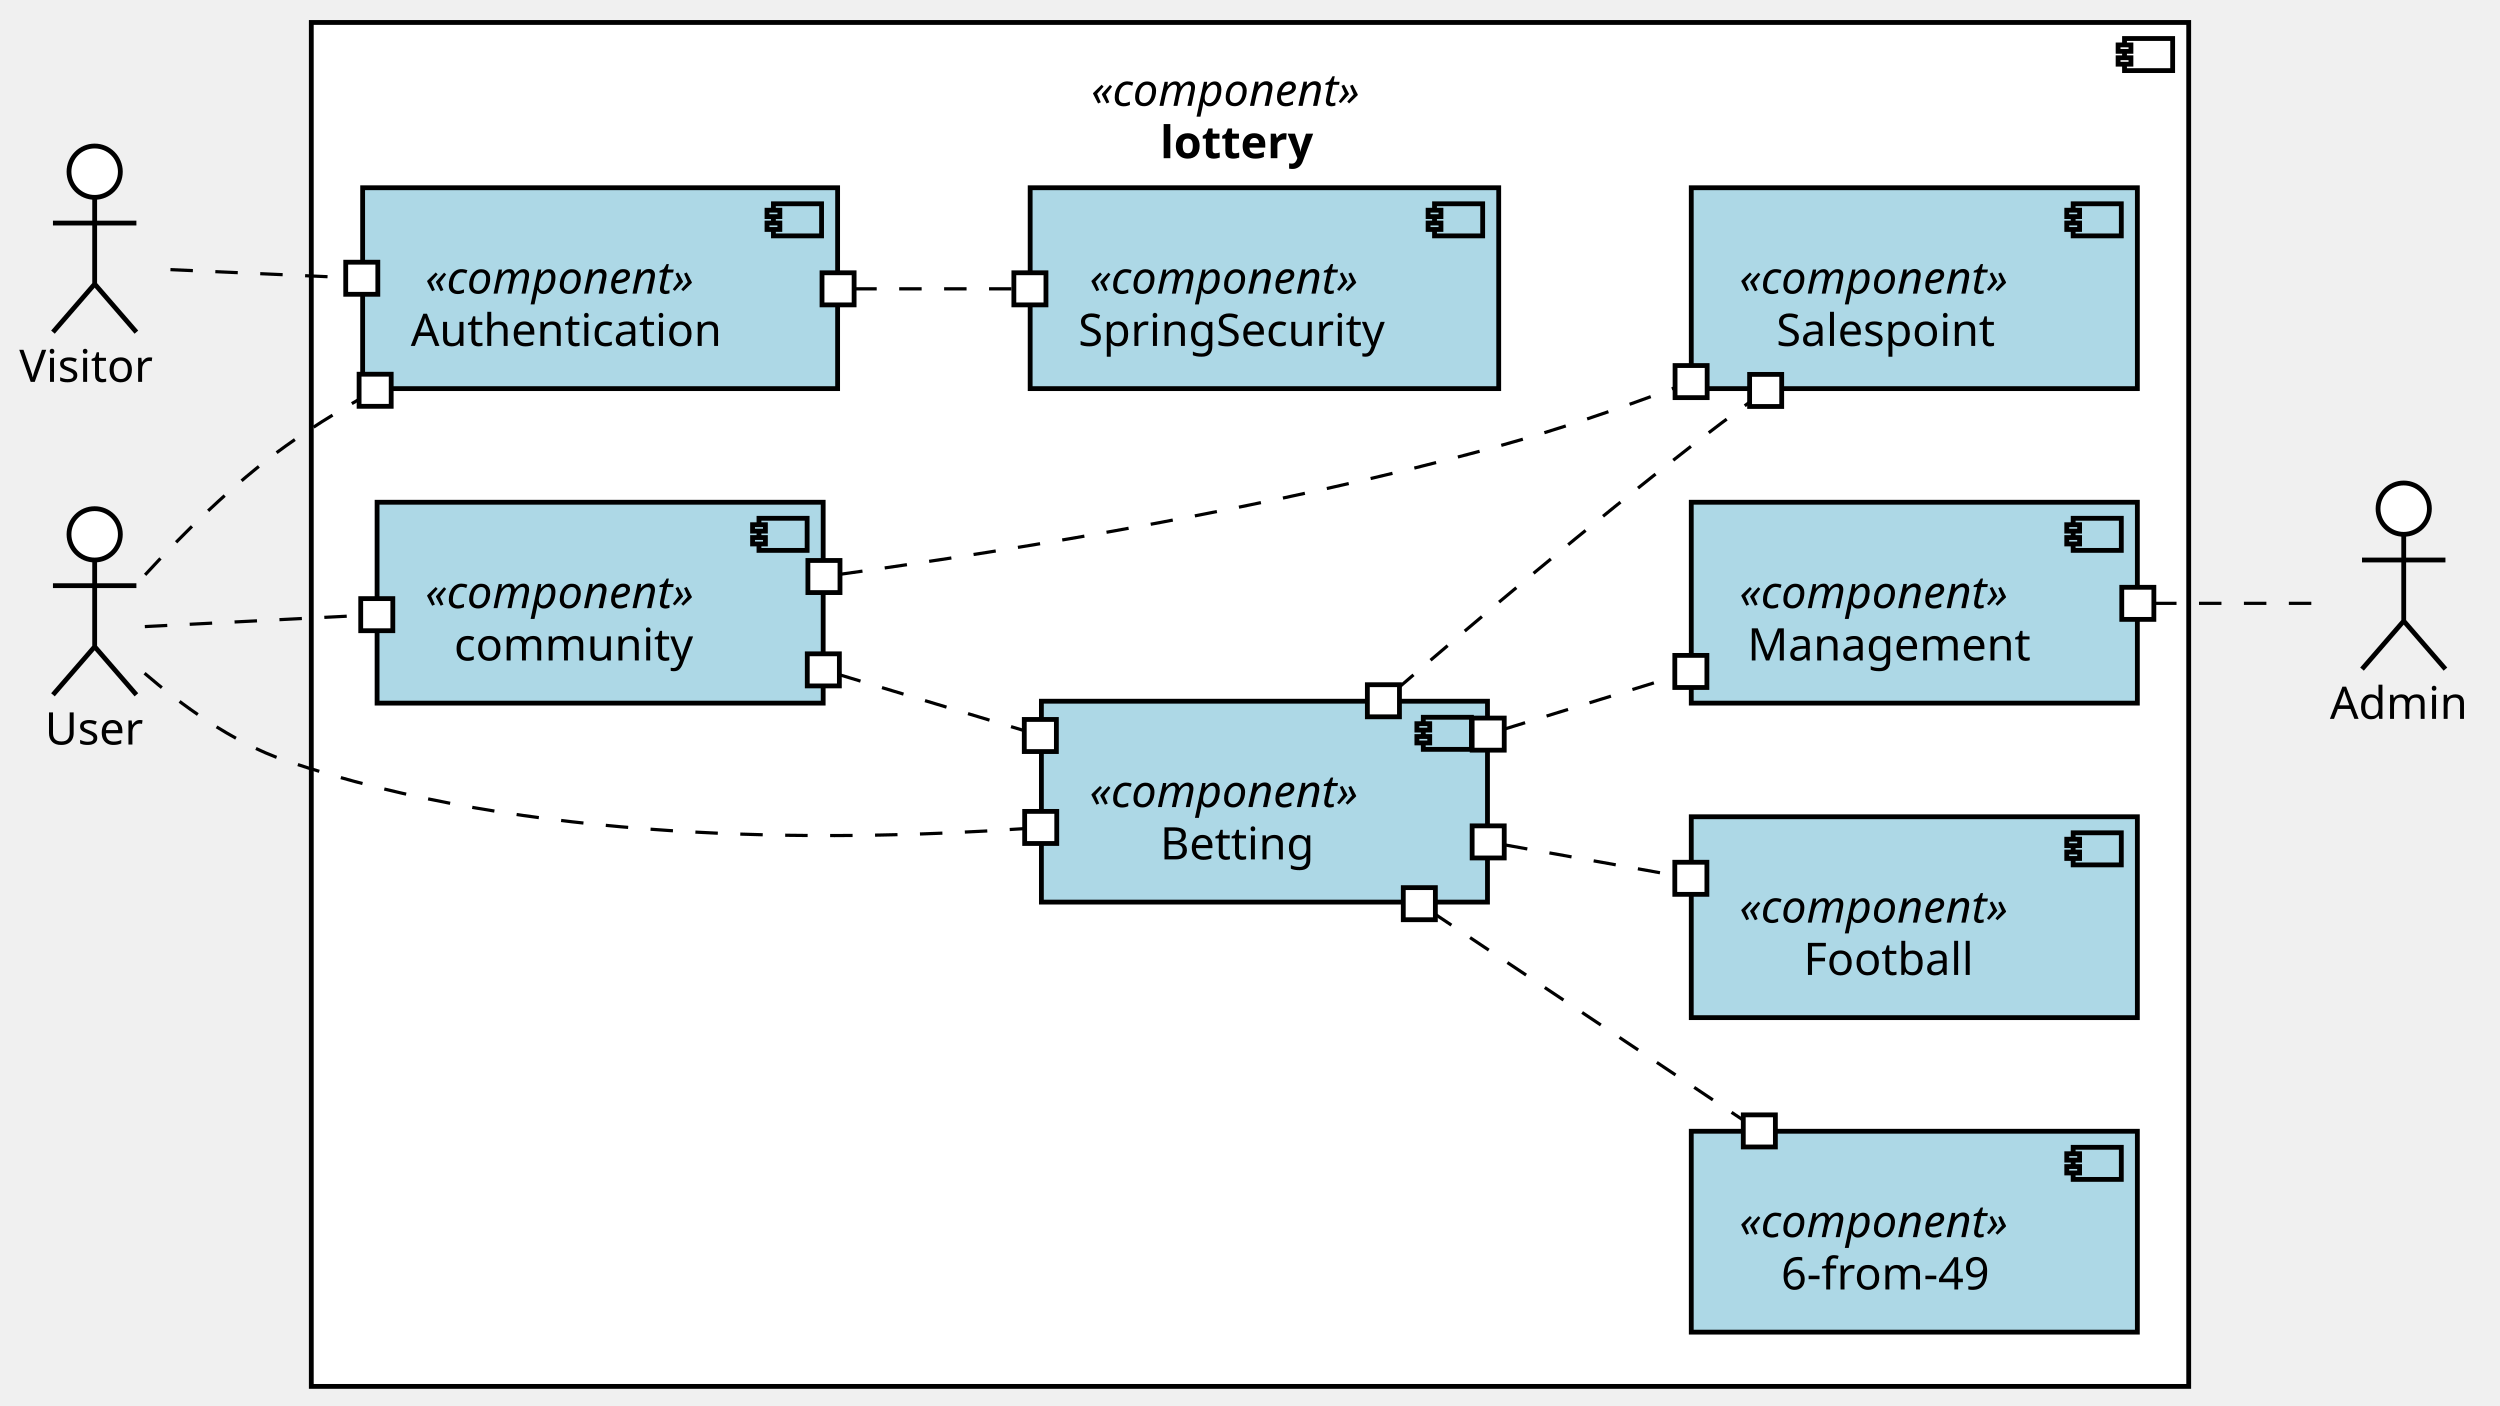
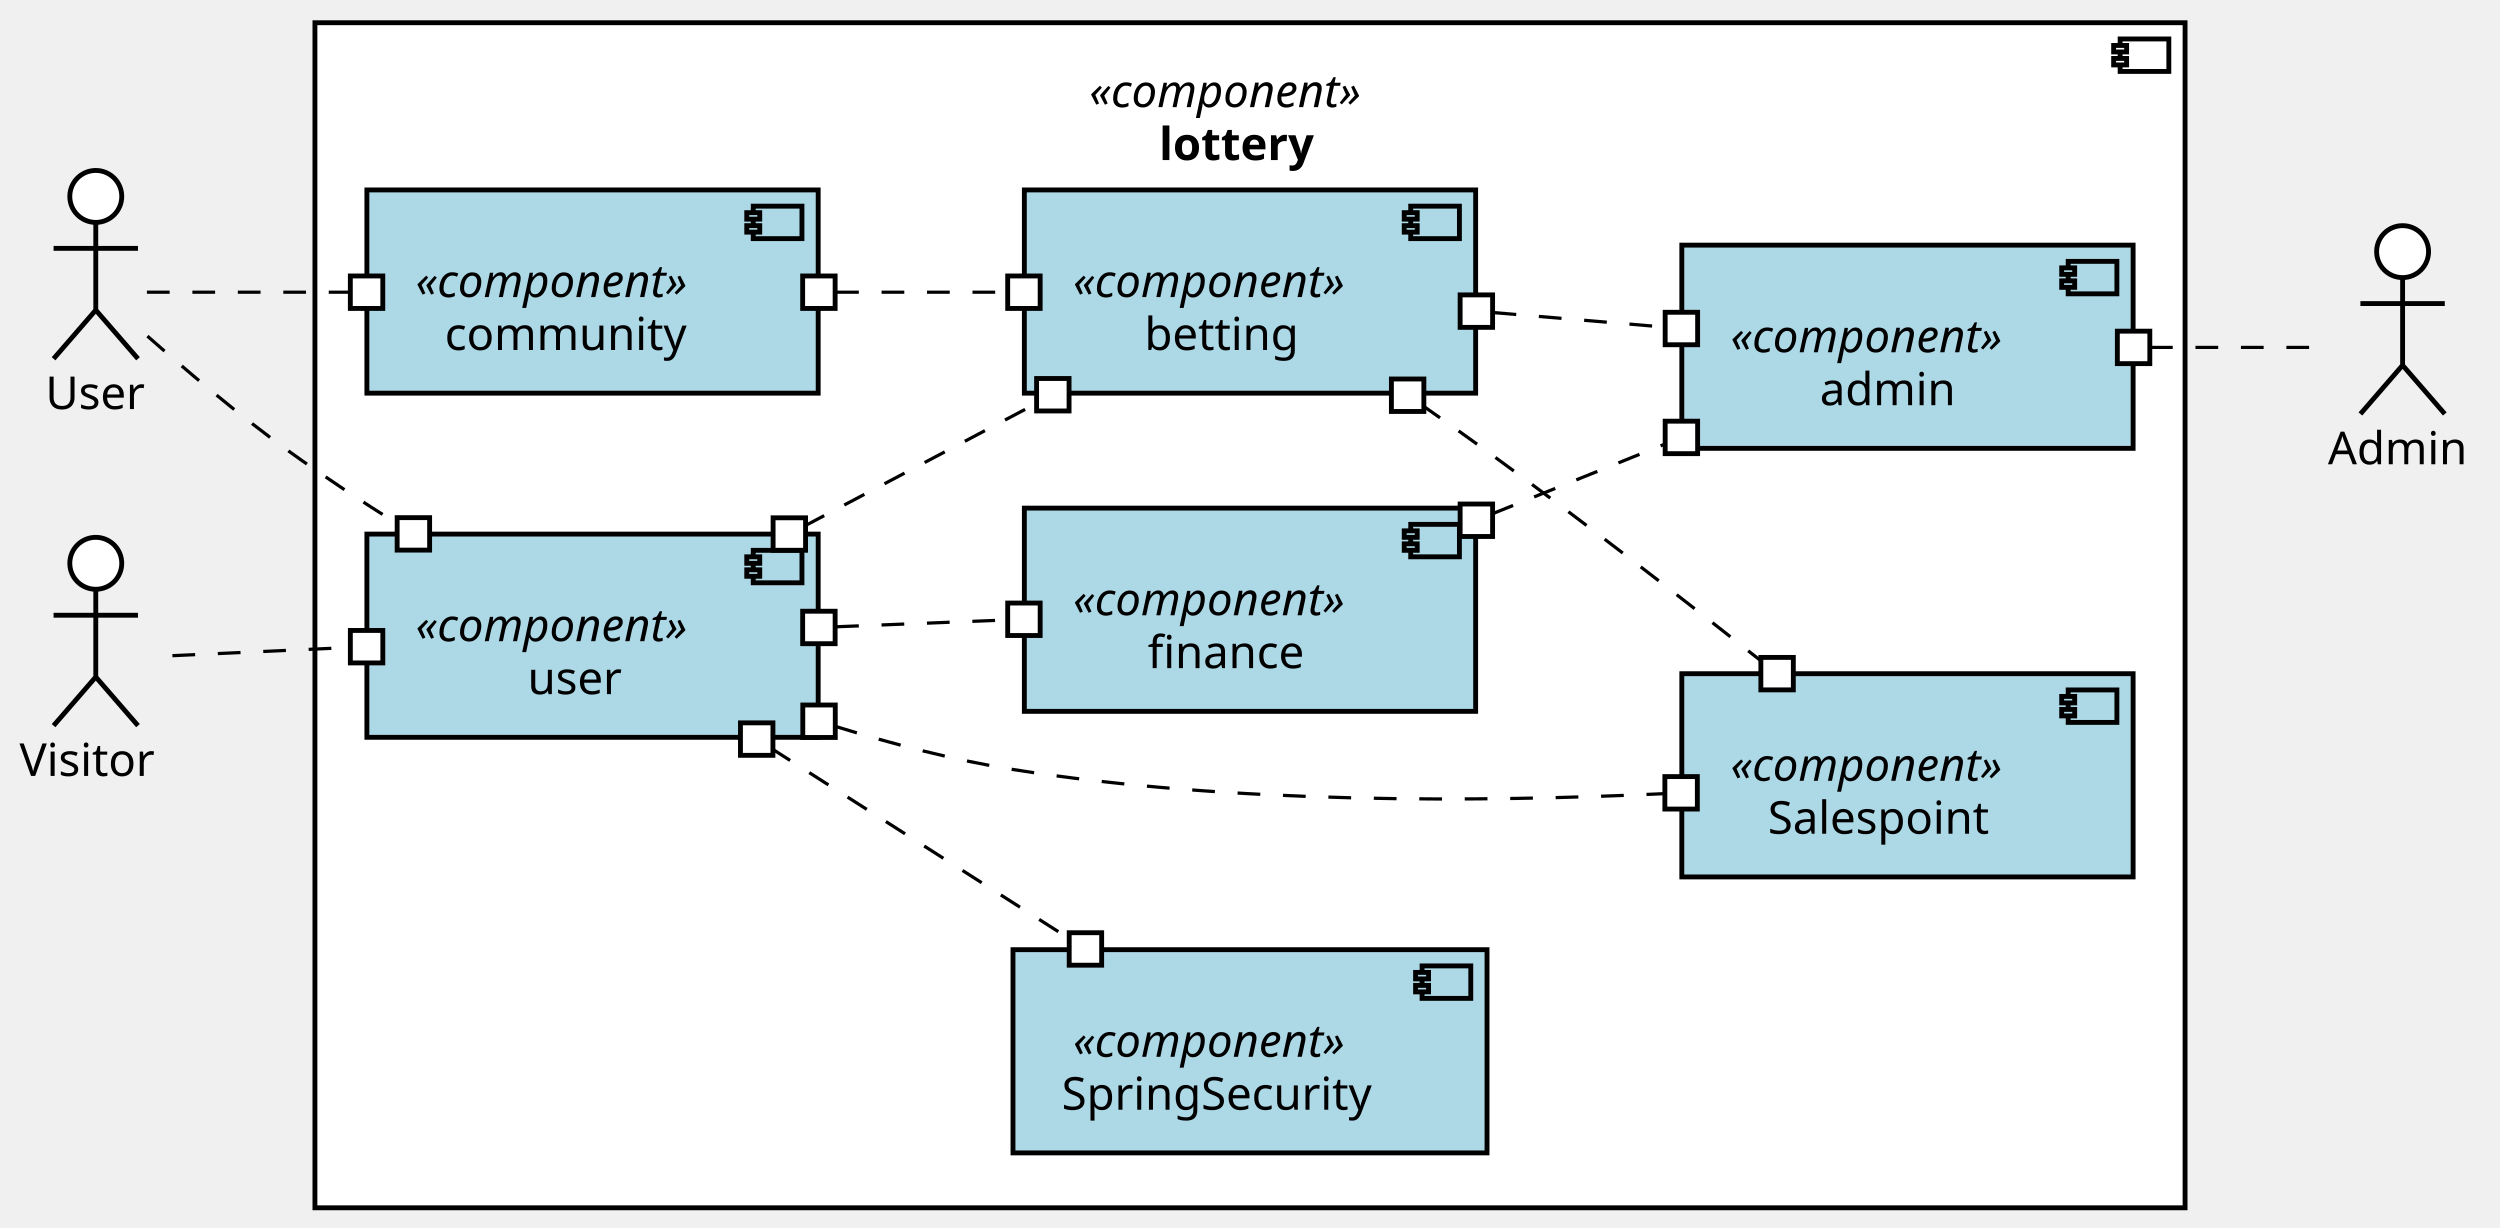
- <svg xmlns="http://www.w3.org/2000/svg" contentScriptType="application/ecmascript" contentStyleType="text/css" height="438px" preserveAspectRatio="none" style="width:779px;height:438px;background:#FFFFFF;" version="1.1" viewBox="0 0 779 438" width="779px" zoomAndPan="magnify">
+ <svg xmlns="http://www.w3.org/2000/svg" contentScriptType="application/ecmascript" contentStyleType="text/css" height="378px" preserveAspectRatio="none" style="width:770px;height:378px;background:#FFFFFF;" version="1.1" viewBox="0 0 770 378" width="770px" zoomAndPan="magnify">
  <defs />
  <g>
-     <rect fill="#FFFFFF" height="425" style="stroke:#000000;stroke-width:1.5;" width="585" x="97" y="7" />
-     <rect fill="#FFFFFF" height="10" style="stroke:#000000;stroke-width:1.5;" width="15" x="662" y="12" />
-     <rect fill="#FFFFFF" height="2" style="stroke:#000000;stroke-width:1.5;" width="4" x="660" y="14" />
-     <rect fill="#FFFFFF" height="2" style="stroke:#000000;stroke-width:1.5;" width="4" x="660" y="18" />
-     <text fill="#000000" font-family="sans-serif" font-size="14" font-style="italic" lengthAdjust="spacing" textLength="99" x="340" y="32.995">«component»</text>
-     <text fill="#000000" font-family="sans-serif" font-size="14" font-weight="bold" lengthAdjust="spacing" textLength="56" x="361.5" y="49.292">lottery</text>
-     <rect fill="#ADD8E6" height="62.594" style="stroke:#000000;stroke-width:1.5;" width="148" x="113" y="58.5" />
-     <rect fill="#ADD8E6" height="10" style="stroke:#000000;stroke-width:1.5;" width="15" x="241" y="63.5" />
-     <rect fill="#ADD8E6" height="2" style="stroke:#000000;stroke-width:1.5;" width="4" x="239" y="65.5" />
-     <rect fill="#ADD8E6" height="2" style="stroke:#000000;stroke-width:1.5;" width="4" x="239" y="69.5" />
-     <text fill="#000000" font-family="sans-serif" font-size="14" font-style="italic" lengthAdjust="spacing" textLength="99" x="132.5" y="91.495">«component»</text>
-     <text fill="#000000" font-family="sans-serif" font-size="14" lengthAdjust="spacing" textLength="108" x="128" y="107.792">Authentication</text>
-     <rect fill="#ADD8E6" height="62.594" style="stroke:#000000;stroke-width:1.5;" width="139" x="117.5" y="156.5" />
-     <rect fill="#ADD8E6" height="10" style="stroke:#000000;stroke-width:1.5;" width="15" x="236.5" y="161.5" />
-     <rect fill="#ADD8E6" height="2" style="stroke:#000000;stroke-width:1.5;" width="4" x="234.5" y="163.5" />
-     <rect fill="#ADD8E6" height="2" style="stroke:#000000;stroke-width:1.5;" width="4" x="234.5" y="167.5" />
-     <text fill="#000000" font-family="sans-serif" font-size="14" font-style="italic" lengthAdjust="spacing" textLength="99" x="132.5" y="189.495">«component»</text>
-     <text fill="#000000" font-family="sans-serif" font-size="14" lengthAdjust="spacing" textLength="81" x="141.5" y="205.792">community</text>
-     <rect fill="#ADD8E6" height="62.594" style="stroke:#000000;stroke-width:1.5;" width="139" x="324.5" y="218.5" />
-     <rect fill="#ADD8E6" height="10" style="stroke:#000000;stroke-width:1.5;" width="15" x="443.5" y="223.5" />
-     <rect fill="#ADD8E6" height="2" style="stroke:#000000;stroke-width:1.5;" width="4" x="441.5" y="225.5" />
-     <rect fill="#ADD8E6" height="2" style="stroke:#000000;stroke-width:1.5;" width="4" x="441.5" y="229.5" />
-     <text fill="#000000" font-family="sans-serif" font-size="14" font-style="italic" lengthAdjust="spacing" textLength="99" x="339.5" y="251.495">«component»</text>
-     <text fill="#000000" font-family="sans-serif" font-size="14" lengthAdjust="spacing" textLength="55" x="361.5" y="267.792">Betting</text>
-     <rect fill="#ADD8E6" height="62.594" style="stroke:#000000;stroke-width:1.5;" width="139" x="527" y="352.5" />
-     <rect fill="#ADD8E6" height="10" style="stroke:#000000;stroke-width:1.5;" width="15" x="646" y="357.5" />
-     <rect fill="#ADD8E6" height="2" style="stroke:#000000;stroke-width:1.5;" width="4" x="644" y="359.5" />
-     <rect fill="#ADD8E6" height="2" style="stroke:#000000;stroke-width:1.5;" width="4" x="644" y="363.5" />
-     <text fill="#000000" font-family="sans-serif" font-size="14" font-style="italic" lengthAdjust="spacing" textLength="99" x="542" y="385.495">«component»</text>
-     <text fill="#000000" font-family="sans-serif" font-size="14" lengthAdjust="spacing" textLength="73" x="555" y="401.792">6-from-49</text>
-     <rect fill="#ADD8E6" height="62.594" style="stroke:#000000;stroke-width:1.5;" width="139" x="527" y="254.5" />
-     <rect fill="#ADD8E6" height="10" style="stroke:#000000;stroke-width:1.5;" width="15" x="646" y="259.5" />
-     <rect fill="#ADD8E6" height="2" style="stroke:#000000;stroke-width:1.5;" width="4" x="644" y="261.5" />
-     <rect fill="#ADD8E6" height="2" style="stroke:#000000;stroke-width:1.5;" width="4" x="644" y="265.5" />
-     <text fill="#000000" font-family="sans-serif" font-size="14" font-style="italic" lengthAdjust="spacing" textLength="99" x="542" y="287.495">«component»</text>
-     <text fill="#000000" font-family="sans-serif" font-size="14" lengthAdjust="spacing" textLength="59" x="562" y="303.792">Football</text>
-     <rect fill="#ADD8E6" height="62.594" style="stroke:#000000;stroke-width:1.5;" width="139" x="527" y="156.5" />
-     <rect fill="#ADD8E6" height="10" style="stroke:#000000;stroke-width:1.5;" width="15" x="646" y="161.5" />
-     <rect fill="#ADD8E6" height="2" style="stroke:#000000;stroke-width:1.5;" width="4" x="644" y="163.5" />
-     <rect fill="#ADD8E6" height="2" style="stroke:#000000;stroke-width:1.5;" width="4" x="644" y="167.5" />
-     <text fill="#000000" font-family="sans-serif" font-size="14" font-style="italic" lengthAdjust="spacing" textLength="99" x="542" y="189.495">«component»</text>
-     <text fill="#000000" font-family="sans-serif" font-size="14" lengthAdjust="spacing" textLength="94" x="544.5" y="205.792">Management</text>
-     <rect fill="#ADD8E6" height="62.594" style="stroke:#000000;stroke-width:1.5;" width="146" x="321" y="58.5" />
-     <rect fill="#ADD8E6" height="10" style="stroke:#000000;stroke-width:1.5;" width="15" x="447" y="63.5" />
-     <rect fill="#ADD8E6" height="2" style="stroke:#000000;stroke-width:1.5;" width="4" x="445" y="65.5" />
-     <rect fill="#ADD8E6" height="2" style="stroke:#000000;stroke-width:1.5;" width="4" x="445" y="69.5" />
-     <text fill="#000000" font-family="sans-serif" font-size="14" font-style="italic" lengthAdjust="spacing" textLength="99" x="339.5" y="91.495">«component»</text>
-     <text fill="#000000" font-family="sans-serif" font-size="14" lengthAdjust="spacing" textLength="106" x="336" y="107.792">SpringSecurity</text>
-     <rect fill="#ADD8E6" height="62.594" style="stroke:#000000;stroke-width:1.5;" width="139" x="527" y="58.5" />
-     <rect fill="#ADD8E6" height="10" style="stroke:#000000;stroke-width:1.5;" width="15" x="646" y="63.5" />
-     <rect fill="#ADD8E6" height="2" style="stroke:#000000;stroke-width:1.5;" width="4" x="644" y="65.5" />
-     <rect fill="#ADD8E6" height="2" style="stroke:#000000;stroke-width:1.5;" width="4" x="644" y="69.5" />
-     <text fill="#000000" font-family="sans-serif" font-size="14" font-style="italic" lengthAdjust="spacing" textLength="99" x="542" y="91.495">«component»</text>
-     <text fill="#000000" font-family="sans-serif" font-size="14" lengthAdjust="spacing" textLength="76" x="553.5" y="107.792">Salespoint</text>
-     <ellipse cx="29.5" cy="166.5" fill="#FFFFFF" rx="8" ry="8" style="stroke:#000000;stroke-width:1.5;" />
-     <path d="M29.5,174.5 L29.5,201.5 M16.5,182.5 L42.5,182.5 M29.5,201.5 L16.5,216.5 M29.5,201.5 L42.5,216.5 " fill="none" style="stroke:#000000;stroke-width:1.5;" />
-     <text fill="#000000" font-family="sans-serif" font-size="14" lengthAdjust="spacing" textLength="31" x="14" y="231.995">User</text>
-     <ellipse cx="29.5" cy="53.5" fill="#FFFFFF" rx="8" ry="8" style="stroke:#000000;stroke-width:1.5;" />
-     <path d="M29.5,61.5 L29.5,88.5 M16.5,69.5 L42.5,69.5 M29.5,88.5 L16.5,103.5 M29.5,88.5 L42.5,103.5 " fill="none" style="stroke:#000000;stroke-width:1.5;" />
-     <text fill="#000000" font-family="sans-serif" font-size="14" lengthAdjust="spacing" textLength="47" x="6" y="118.995">Visitor</text>
-     <ellipse cx="749" cy="158.5" fill="#FFFFFF" rx="8" ry="8" style="stroke:#000000;stroke-width:1.5;" />
-     <path d="M749,166.5 L749,193.5 M736,174.5 L762,174.5 M749,193.5 L736,208.5 M749,193.5 L762,208.5 " fill="none" style="stroke:#000000;stroke-width:1.5;" />
-     <text fill="#000000" font-family="sans-serif" font-size="14" lengthAdjust="spacing" textLength="46" x="726" y="223.995">Admin</text>
-     <path d="M53.111,84.018 C67.71,84.675 87.652,85.573 107.647,86.473 " fill="none" id="Visitor-to-auth" style="stroke:#000000;stroke-width:1.0;stroke-dasharray:7.0,7.0;" />
-     <rect fill="#FFFFFF" height="10" style="stroke:#000000;stroke-width:1.5;" width="10" x="107.729" y="81.702" />
-     <path d="M45.221,179.118 C56.406,166.959 72.613,150.701 89,139 C96.32,133.773 104.277,128.794 112.381,124.151 " fill="none" id="User-to-auth" style="stroke:#000000;stroke-width:1.0;stroke-dasharray:7.0,7.0;" />
-     <rect fill="#FFFFFF" height="10" style="stroke:#000000;stroke-width:1.5;" width="10" x="111.895" y="116.607" />
-     <path d="M45.129,195.247 C60.793,194.441 86.848,193.101 112.319,191.791 " fill="none" id="User-to-comm" style="stroke:#000000;stroke-width:1.0;stroke-dasharray:7.0,7.0;" />
-     <rect fill="#FFFFFF" height="10" style="stroke:#000000;stroke-width:1.5;" width="10" x="112.402" y="186.529" />
-     <path d="M45.048,209.785 C56.147,219.347 72.322,231.343 89,237 C164.299,262.541 256.145,262.542 319.049,258.206 " fill="none" id="User-to-bet" style="stroke:#000000;stroke-width:1.0;stroke-dasharray:7.0,7.0;" />
-     <rect fill="#FFFFFF" height="10" style="stroke:#000000;stroke-width:1.5;" width="10" x="319.284" y="252.831" />
-     <path d="M261.43,210.208 C280.116,215.86 300.209,221.936 318.927,227.598 " fill="none" id="comm-bet" style="stroke:#000000;stroke-width:1.0;stroke-dasharray:7.0,7.0;" />
-     <rect fill="#FFFFFF" height="10" style="stroke:#000000;stroke-width:1.5;" width="10" x="319.168" y="224.183" />
-     <rect fill="#FFFFFF" height="10" style="stroke:#000000;stroke-width:1.5;" width="10" x="251.547" y="203.731" />
-     <path d="M446.435,284.376 C476.339,304.361 513.908,329.47 543.848,349.48 " fill="none" id="bet-number" style="stroke:#000000;stroke-width:1.0;stroke-dasharray:7.0,7.0;" />
-     <rect fill="#FFFFFF" height="10" style="stroke:#000000;stroke-width:1.5;" width="10" x="543.208" y="347.394" />
-     <rect fill="#FFFFFF" height="10" style="stroke:#000000;stroke-width:1.5;" width="10" x="437.262" y="276.586" />
-     <path d="M469.021,263.291 C486.177,266.371 504.434,269.649 521.585,272.728 " fill="none" id="bet-fb" style="stroke:#000000;stroke-width:1.0;stroke-dasharray:7.0,7.0;" />
-     <rect fill="#FFFFFF" height="10" style="stroke:#000000;stroke-width:1.5;" width="10" x="521.87" y="268.677" />
-     <rect fill="#FFFFFF" height="10" style="stroke:#000000;stroke-width:1.5;" width="10" x="458.72" y="257.339" />
-     <path d="M468.536,227.261 C485.966,221.871 504.558,216.122 521.987,210.732 " fill="none" id="bet-mana" style="stroke:#000000;stroke-width:1.0;stroke-dasharray:7.0,7.0;" />
-     <rect fill="#FFFFFF" height="10" style="stroke:#000000;stroke-width:1.5;" width="10" x="521.87" y="204.222" />
-     <rect fill="#FFFFFF" height="10" style="stroke:#000000;stroke-width:1.5;" width="10" x="458.72" y="223.75" />
-     <path d="M266.184,90 C282.481,90 299.648,90 315.906,90 " fill="none" id="auth-spring" style="stroke:#000000;stroke-width:1.0;stroke-dasharray:7.0,7.0;" />
-     <rect fill="#FFFFFF" height="10" style="stroke:#000000;stroke-width:1.5;" width="10" x="315.92" y="85" />
-     <rect fill="#FFFFFF" height="10" style="stroke:#000000;stroke-width:1.5;" width="10" x="256.141" y="85" />
-     <path d="M261.816,178.945 C318.553,171.049 398.545,157.878 467,139 C485.093,134.01 504.191,127.465 521.971,120.789 " fill="none" id="comm-sales" style="stroke:#000000;stroke-width:1.0;stroke-dasharray:7.0,7.0;" />
-     <rect fill="#FFFFFF" height="10" style="stroke:#000000;stroke-width:1.5;" width="10" x="521.949" y="113.904" />
-     <rect fill="#FFFFFF" height="10" style="stroke:#000000;stroke-width:1.5;" width="10" x="251.743" y="174.645" />
-     <path d="M435.136,214.844 C460.953,192.584 495.455,163.485 527,139 C533.006,134.338 539.399,129.548 545.773,124.875 " fill="none" id="bet-sales" style="stroke:#000000;stroke-width:1.0;stroke-dasharray:7.0,7.0;" />
-     <rect fill="#FFFFFF" height="10" style="stroke:#000000;stroke-width:1.5;" width="10" x="545.178" y="116.661" />
-     <rect fill="#FFFFFF" height="10" style="stroke:#000000;stroke-width:1.5;" width="10" x="426.069" y="213.356" />
-     <path d="M671.205,188 C691.138,188 711.215,188 725.84,188 " fill="none" id="mana-backto-Admin" style="stroke:#000000;stroke-width:1.0;stroke-dasharray:7.0,7.0;" />
-     <rect fill="#FFFFFF" height="10" style="stroke:#000000;stroke-width:1.5;" width="10" x="661.144" y="183" />
+     <rect fill="#FFFFFF" height="365" style="stroke:#000000;stroke-width:1.5;" width="576" x="97" y="7" />
+     <rect fill="#FFFFFF" height="10" style="stroke:#000000;stroke-width:1.5;" width="15" x="653" y="12" />
+     <rect fill="#FFFFFF" height="2" style="stroke:#000000;stroke-width:1.5;" width="4" x="651" y="14" />
+     <rect fill="#FFFFFF" height="2" style="stroke:#000000;stroke-width:1.5;" width="4" x="651" y="18" />
+     <text fill="#000000" font-family="sans-serif" font-size="14" font-style="italic" lengthAdjust="spacing" textLength="99" x="335.5" y="32.995">«component»</text>
+     <text fill="#000000" font-family="sans-serif" font-size="14" font-weight="bold" lengthAdjust="spacing" textLength="56" x="357" y="49.292">lottery</text>
+     <rect fill="#ADD8E6" height="62.594" style="stroke:#000000;stroke-width:1.5;" width="139" x="113" y="164.5" />
+     <rect fill="#ADD8E6" height="10" style="stroke:#000000;stroke-width:1.5;" width="15" x="232" y="169.5" />
+     <rect fill="#ADD8E6" height="2" style="stroke:#000000;stroke-width:1.5;" width="4" x="230" y="171.5" />
+     <rect fill="#ADD8E6" height="2" style="stroke:#000000;stroke-width:1.5;" width="4" x="230" y="175.5" />
+     <text fill="#000000" font-family="sans-serif" font-size="14" font-style="italic" lengthAdjust="spacing" textLength="99" x="128" y="197.495">«component»</text>
+     <text fill="#000000" font-family="sans-serif" font-size="14" lengthAdjust="spacing" textLength="30" x="162.5" y="213.792">user</text>
+     <rect fill="#ADD8E6" height="62.594" style="stroke:#000000;stroke-width:1.5;" width="139" x="113" y="58.5" />
+     <rect fill="#ADD8E6" height="10" style="stroke:#000000;stroke-width:1.5;" width="15" x="232" y="63.5" />
+     <rect fill="#ADD8E6" height="2" style="stroke:#000000;stroke-width:1.5;" width="4" x="230" y="65.5" />
+     <rect fill="#ADD8E6" height="2" style="stroke:#000000;stroke-width:1.5;" width="4" x="230" y="69.5" />
+     <text fill="#000000" font-family="sans-serif" font-size="14" font-style="italic" lengthAdjust="spacing" textLength="99" x="128" y="91.495">«component»</text>
+     <text fill="#000000" font-family="sans-serif" font-size="14" lengthAdjust="spacing" textLength="81" x="137" y="107.792">community</text>
+     <rect fill="#ADD8E6" height="62.594" style="stroke:#000000;stroke-width:1.5;" width="139" x="315.5" y="58.5" />
+     <rect fill="#ADD8E6" height="10" style="stroke:#000000;stroke-width:1.5;" width="15" x="434.5" y="63.5" />
+     <rect fill="#ADD8E6" height="2" style="stroke:#000000;stroke-width:1.5;" width="4" x="432.5" y="65.5" />
+     <rect fill="#ADD8E6" height="2" style="stroke:#000000;stroke-width:1.5;" width="4" x="432.5" y="69.5" />
+     <text fill="#000000" font-family="sans-serif" font-size="14" font-style="italic" lengthAdjust="spacing" textLength="99" x="330.5" y="91.495">«component»</text>
+     <text fill="#000000" font-family="sans-serif" font-size="14" lengthAdjust="spacing" textLength="55" x="352.5" y="107.792">betting</text>
+     <rect fill="#ADD8E6" height="62.594" style="stroke:#000000;stroke-width:1.5;" width="139" x="518" y="75.5" />
+     <rect fill="#ADD8E6" height="10" style="stroke:#000000;stroke-width:1.5;" width="15" x="637" y="80.5" />
+     <rect fill="#ADD8E6" height="2" style="stroke:#000000;stroke-width:1.5;" width="4" x="635" y="82.5" />
+     <rect fill="#ADD8E6" height="2" style="stroke:#000000;stroke-width:1.5;" width="4" x="635" y="86.5" />
+     <text fill="#000000" font-family="sans-serif" font-size="14" font-style="italic" lengthAdjust="spacing" textLength="99" x="533" y="108.495">«component»</text>
+     <text fill="#000000" font-family="sans-serif" font-size="14" lengthAdjust="spacing" textLength="44" x="560.5" y="124.792">admin</text>
+     <rect fill="#ADD8E6" height="62.594" style="stroke:#000000;stroke-width:1.5;" width="139" x="315.5" y="156.5" />
+     <rect fill="#ADD8E6" height="10" style="stroke:#000000;stroke-width:1.5;" width="15" x="434.5" y="161.5" />
+     <rect fill="#ADD8E6" height="2" style="stroke:#000000;stroke-width:1.5;" width="4" x="432.5" y="163.5" />
+     <rect fill="#ADD8E6" height="2" style="stroke:#000000;stroke-width:1.5;" width="4" x="432.5" y="167.5" />
+     <text fill="#000000" font-family="sans-serif" font-size="14" font-style="italic" lengthAdjust="spacing" textLength="99" x="330.5" y="189.495">«component»</text>
+     <text fill="#000000" font-family="sans-serif" font-size="14" lengthAdjust="spacing" textLength="53" x="353.5" y="205.792">finance</text>
+     <rect fill="#ADD8E6" height="62.594" style="stroke:#000000;stroke-width:1.5;" width="146" x="312" y="292.5" />
+     <rect fill="#ADD8E6" height="10" style="stroke:#000000;stroke-width:1.5;" width="15" x="438" y="297.5" />
+     <rect fill="#ADD8E6" height="2" style="stroke:#000000;stroke-width:1.5;" width="4" x="436" y="299.5" />
+     <rect fill="#ADD8E6" height="2" style="stroke:#000000;stroke-width:1.5;" width="4" x="436" y="303.5" />
+     <text fill="#000000" font-family="sans-serif" font-size="14" font-style="italic" lengthAdjust="spacing" textLength="99" x="330.5" y="325.495">«component»</text>
+     <text fill="#000000" font-family="sans-serif" font-size="14" lengthAdjust="spacing" textLength="106" x="327" y="341.792">SpringSecurity</text>
+     <rect fill="#ADD8E6" height="62.594" style="stroke:#000000;stroke-width:1.5;" width="139" x="518" y="207.5" />
+     <rect fill="#ADD8E6" height="10" style="stroke:#000000;stroke-width:1.5;" width="15" x="637" y="212.5" />
+     <rect fill="#ADD8E6" height="2" style="stroke:#000000;stroke-width:1.5;" width="4" x="635" y="214.5" />
+     <rect fill="#ADD8E6" height="2" style="stroke:#000000;stroke-width:1.5;" width="4" x="635" y="218.5" />
+     <text fill="#000000" font-family="sans-serif" font-size="14" font-style="italic" lengthAdjust="spacing" textLength="99" x="533" y="240.495">«component»</text>
+     <text fill="#000000" font-family="sans-serif" font-size="14" lengthAdjust="spacing" textLength="76" x="544.5" y="256.792">Salespoint</text>
+     <ellipse cx="29.5" cy="60.5" fill="#FFFFFF" rx="8" ry="8" style="stroke:#000000;stroke-width:1.5;" />
+     <path d="M29.5,68.5 L29.5,95.5 M16.5,76.5 L42.5,76.5 M29.5,95.5 L16.5,110.5 M29.5,95.5 L42.5,110.5 " fill="none" style="stroke:#000000;stroke-width:1.5;" />
+     <text fill="#000000" font-family="sans-serif" font-size="14" lengthAdjust="spacing" textLength="31" x="14" y="125.995">User</text>
+     <ellipse cx="29.5" cy="173.5" fill="#FFFFFF" rx="8" ry="8" style="stroke:#000000;stroke-width:1.5;" />
+     <path d="M29.5,181.5 L29.5,208.5 M16.5,189.5 L42.5,189.5 M29.5,208.5 L16.5,223.5 M29.5,208.5 L42.5,223.5 " fill="none" style="stroke:#000000;stroke-width:1.5;" />
+     <text fill="#000000" font-family="sans-serif" font-size="14" lengthAdjust="spacing" textLength="47" x="6" y="238.995">Visitor</text>
+     <ellipse cx="740" cy="77.5" fill="#FFFFFF" rx="8" ry="8" style="stroke:#000000;stroke-width:1.5;" />
+     <path d="M740,85.5 L740,112.5 M727,93.5 L753,93.5 M740,112.5 L727,127.5 M740,112.5 L753,127.5 " fill="none" style="stroke:#000000;stroke-width:1.5;" />
+     <text fill="#000000" font-family="sans-serif" font-size="14" lengthAdjust="spacing" textLength="46" x="717" y="142.995">Admin</text>
+     <path d="M53.106,201.952 C67.82,201.27 87.921,200.338 107.849,199.414 " fill="none" id="Visitor-to-user" style="stroke:#000000;stroke-width:1.0;stroke-dasharray:7.0,7.0;" />
+     <rect fill="#FFFFFF" height="10" style="stroke:#000000;stroke-width:1.5;" width="10" x="107.909" y="194.18" />
+     <path d="M45.409,103.523 C56.951,113.732 73.526,127.842 89,139 C99.671,146.695 111.392,154.427 122.801,161.606 " fill="none" id="User-to-user" style="stroke:#000000;stroke-width:1.0;stroke-dasharray:7.0,7.0;" />
+     <rect fill="#FFFFFF" height="10" style="stroke:#000000;stroke-width:1.5;" width="10" x="122.324" y="159.434" />
+     <path d="M45.253,90 C60.08,90 84.081,90 107.839,90 " fill="none" id="User-to-comm" style="stroke:#000000;stroke-width:1.0;stroke-dasharray:7.0,7.0;" />
+     <rect fill="#FFFFFF" height="10" style="stroke:#000000;stroke-width:1.5;" width="10" x="107.902" y="85" />
+     <path d="M237.455,230.445 C266.065,248.71 301.121,271.09 329.772,289.381 " fill="none" id="user-spring" style="stroke:#000000;stroke-width:1.0;stroke-dasharray:7.0,7.0;" />
+     <rect fill="#FFFFFF" height="10" style="stroke:#000000;stroke-width:1.5;" width="10" x="329.313" y="287.28" />
+     <rect fill="#FFFFFF" height="10" style="stroke:#000000;stroke-width:1.5;" width="10" x="228.062" y="222.64" />
+     <path d="M257.217,223.699 C274.913,229.176 293.927,234.119 312,237 C379.249,247.72 456.946,247.096 512.477,244.452 " fill="none" id="user-sales" style="stroke:#000000;stroke-width:1.0;stroke-dasharray:7.0,7.0;" />
+     <rect fill="#FFFFFF" height="10" style="stroke:#000000;stroke-width:1.5;" width="10" x="512.78" y="239.19" />
+     <rect fill="#FFFFFF" height="10" style="stroke:#000000;stroke-width:1.5;" width="10" x="247.262" y="217.141" />
+     <path d="M247.661,162.08 C270.693,149.903 296.658,136.176 319.702,123.993 " fill="none" id="user-bet" style="stroke:#000000;stroke-width:1.0;stroke-dasharray:7.0,7.0;" />
+     <rect fill="#FFFFFF" height="10" style="stroke:#000000;stroke-width:1.5;" width="10" x="319.27" y="116.578" />
+     <rect fill="#FFFFFF" height="10" style="stroke:#000000;stroke-width:1.5;" width="10" x="238.114" y="159.483" />
+     <path d="M257.521,90 C274.677,90 292.934,90 310.085,90 " fill="none" id="comm-bet" style="stroke:#000000;stroke-width:1.0;stroke-dasharray:7.0,7.0;" />
+     <rect fill="#FFFFFF" height="10" style="stroke:#000000;stroke-width:1.5;" width="10" x="310.37" y="85" />
+     <rect fill="#FFFFFF" height="10" style="stroke:#000000;stroke-width:1.5;" width="10" x="247.22" y="85" />
+     <path d="M257.521,193.047 C274.677,192.362 292.934,191.634 310.085,190.949 " fill="none" id="user-fina" style="stroke:#000000;stroke-width:1.0;stroke-dasharray:7.0,7.0;" />
+     <rect fill="#FFFFFF" height="10" style="stroke:#000000;stroke-width:1.5;" width="10" x="310.37" y="185.738" />
+     <rect fill="#FFFFFF" height="10" style="stroke:#000000;stroke-width:1.5;" width="10" x="247.22" y="188.258" />
+     <path d="M437.8,124.67 C444.64,129.418 451.522,134.282 458,139 C486.838,160.001 518.471,184.598 543.135,204.142 " fill="none" id="bet-sales" style="stroke:#000000;stroke-width:1.0;stroke-dasharray:7.0,7.0;" />
+     <rect fill="#FFFFFF" height="10" style="stroke:#000000;stroke-width:1.5;" width="10" x="542.344" y="202.482" />
+     <rect fill="#FFFFFF" height="10" style="stroke:#000000;stroke-width:1.5;" width="10" x="428.55" y="116.731" />
+     <path d="M460.021,96.276 C477.177,97.731 495.434,99.279 512.585,100.733 " fill="none" id="bet-mana" style="stroke:#000000;stroke-width:1.0;stroke-dasharray:7.0,7.0;" />
+     <rect fill="#FFFFFF" height="10" style="stroke:#000000;stroke-width:1.5;" width="10" x="512.87" y="96.181" />
+     <rect fill="#FFFFFF" height="10" style="stroke:#000000;stroke-width:1.5;" width="10" x="449.72" y="90.827" />
+     <path d="M459.536,158.292 C476.966,151.251 495.558,143.74 512.987,136.699 " fill="none" id="fina-mana" style="stroke:#000000;stroke-width:1.0;stroke-dasharray:7.0,7.0;" />
+     <rect fill="#FFFFFF" height="10" style="stroke:#000000;stroke-width:1.5;" width="10" x="512.87" y="129.726" />
+     <rect fill="#FFFFFF" height="10" style="stroke:#000000;stroke-width:1.5;" width="10" x="449.72" y="155.238" />
+     <path d="M662.205,107 C682.138,107 702.215,107 716.84,107 " fill="none" id="mana-backto-Admin" style="stroke:#000000;stroke-width:1.0;stroke-dasharray:7.0,7.0;" />
+     <rect fill="#FFFFFF" height="10" style="stroke:#000000;stroke-width:1.5;" width="10" x="652.144" y="102" />
  </g>
</svg>
